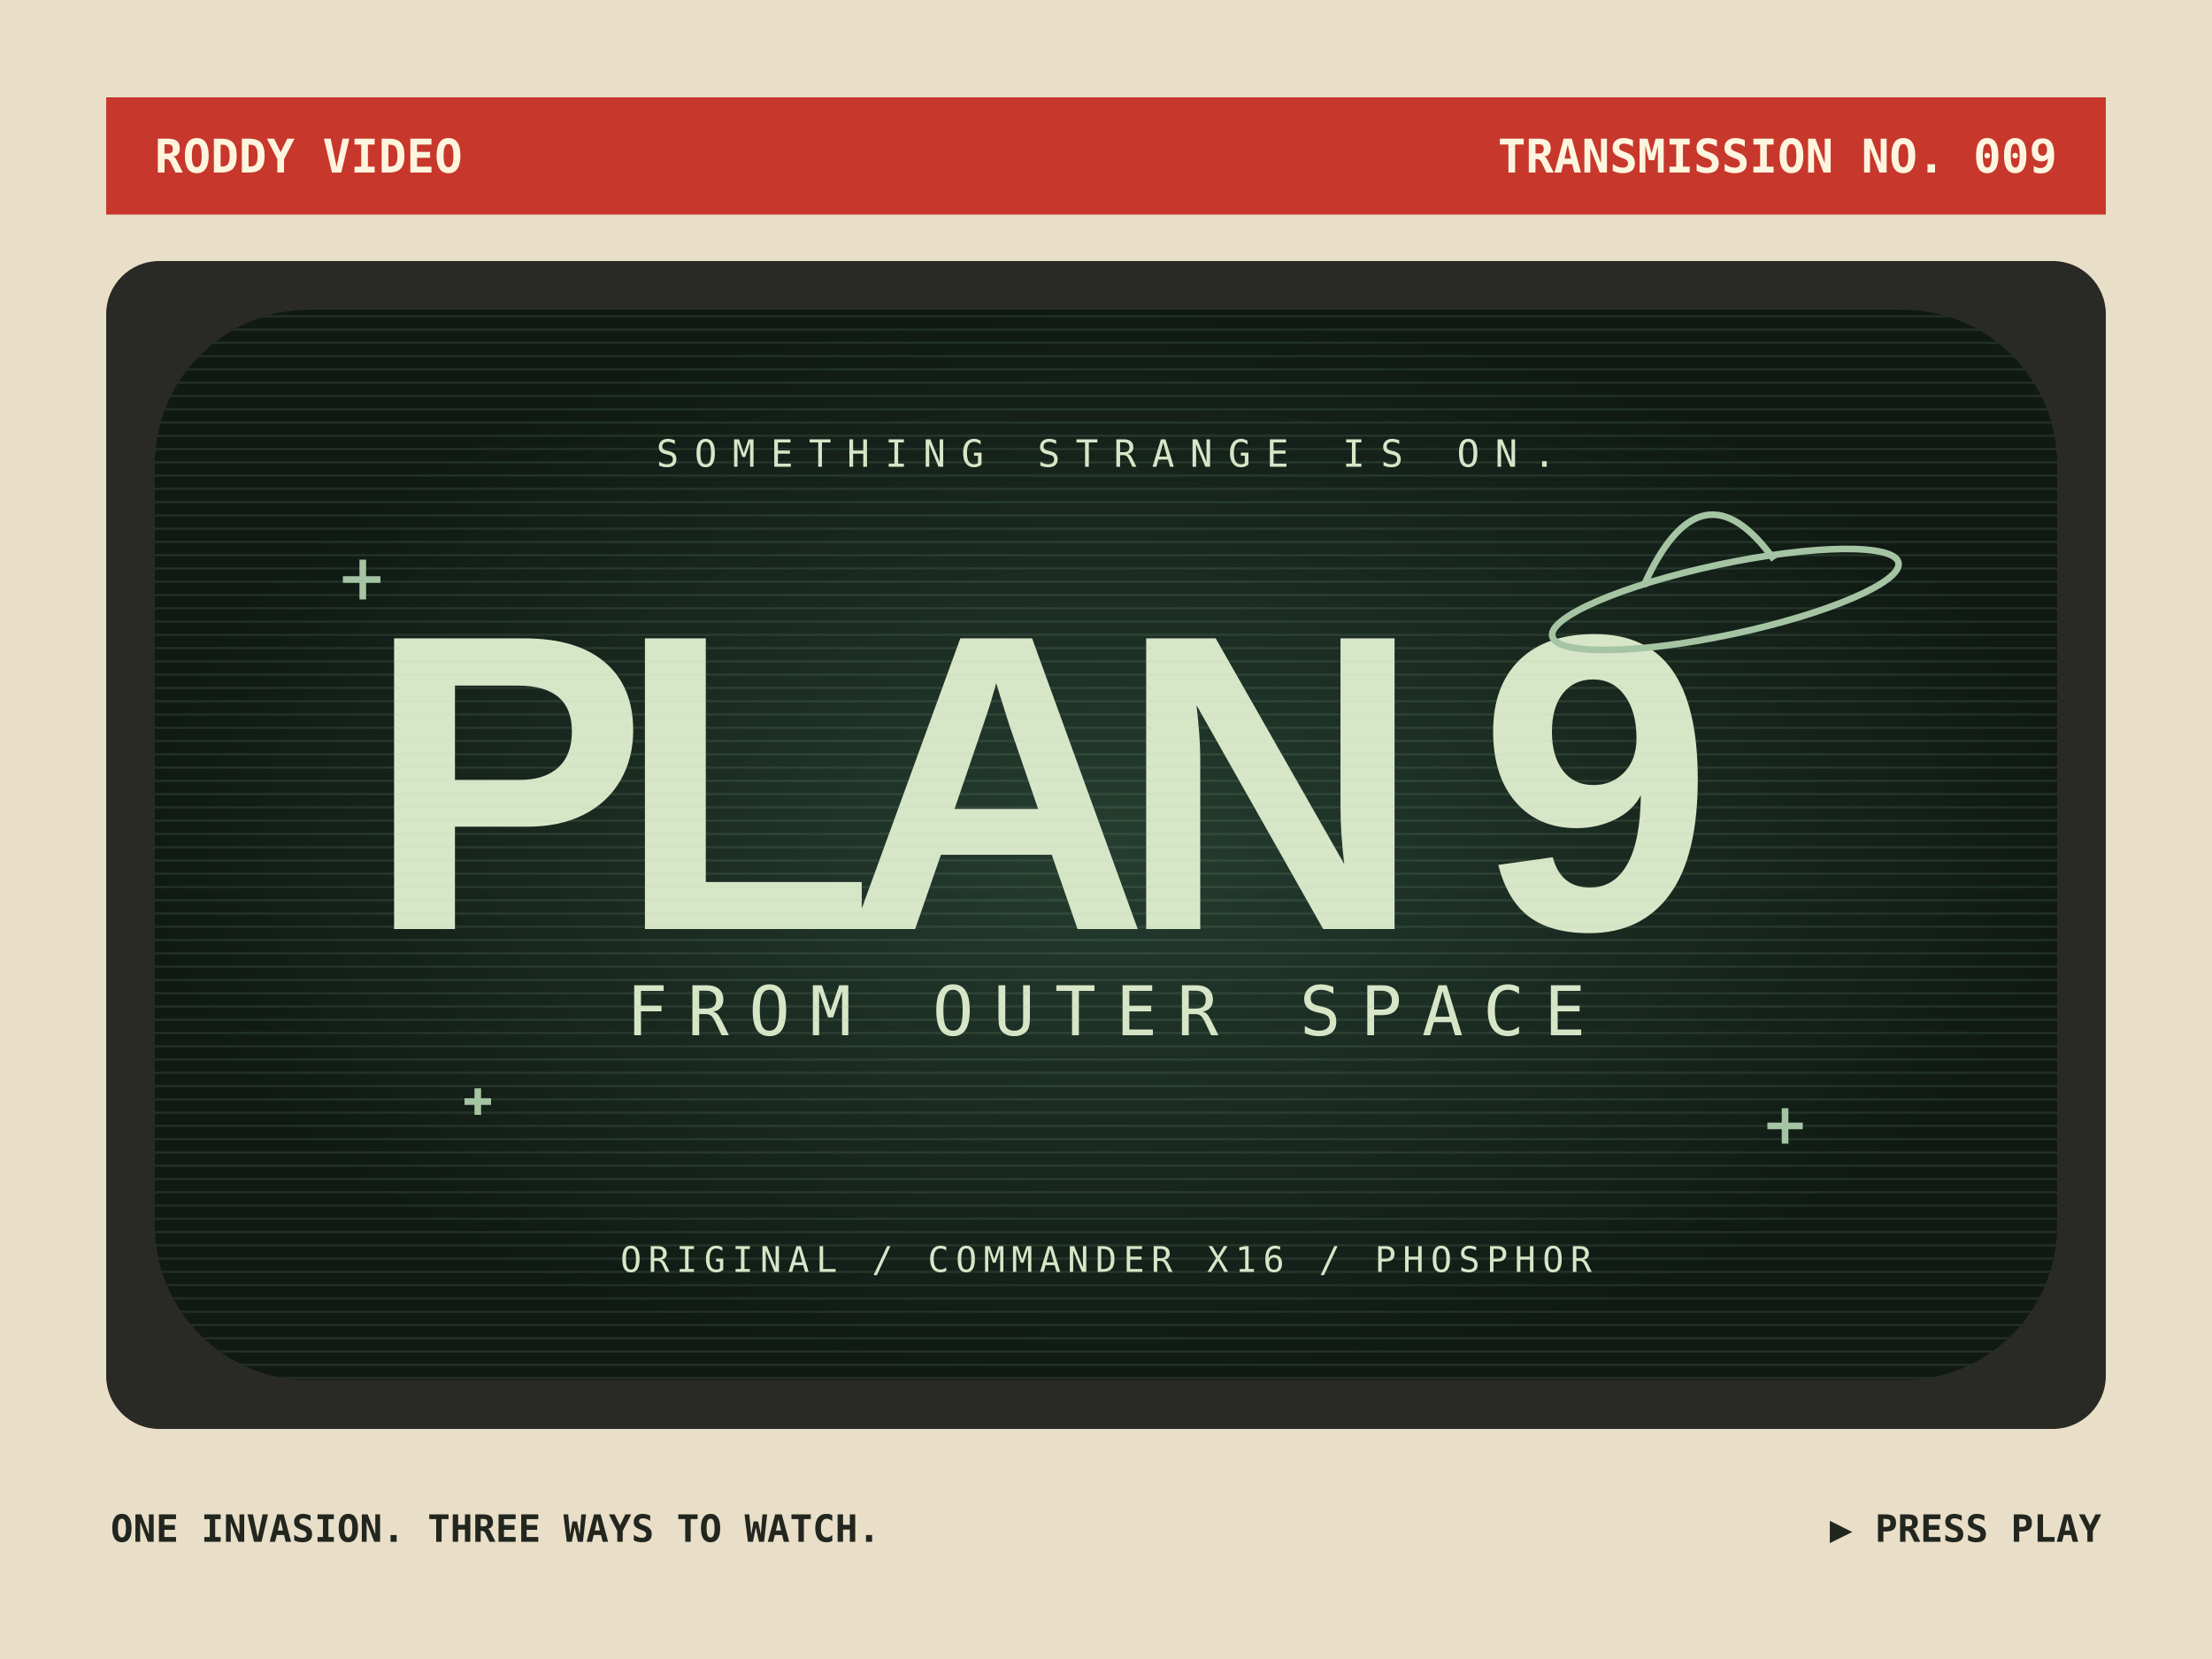
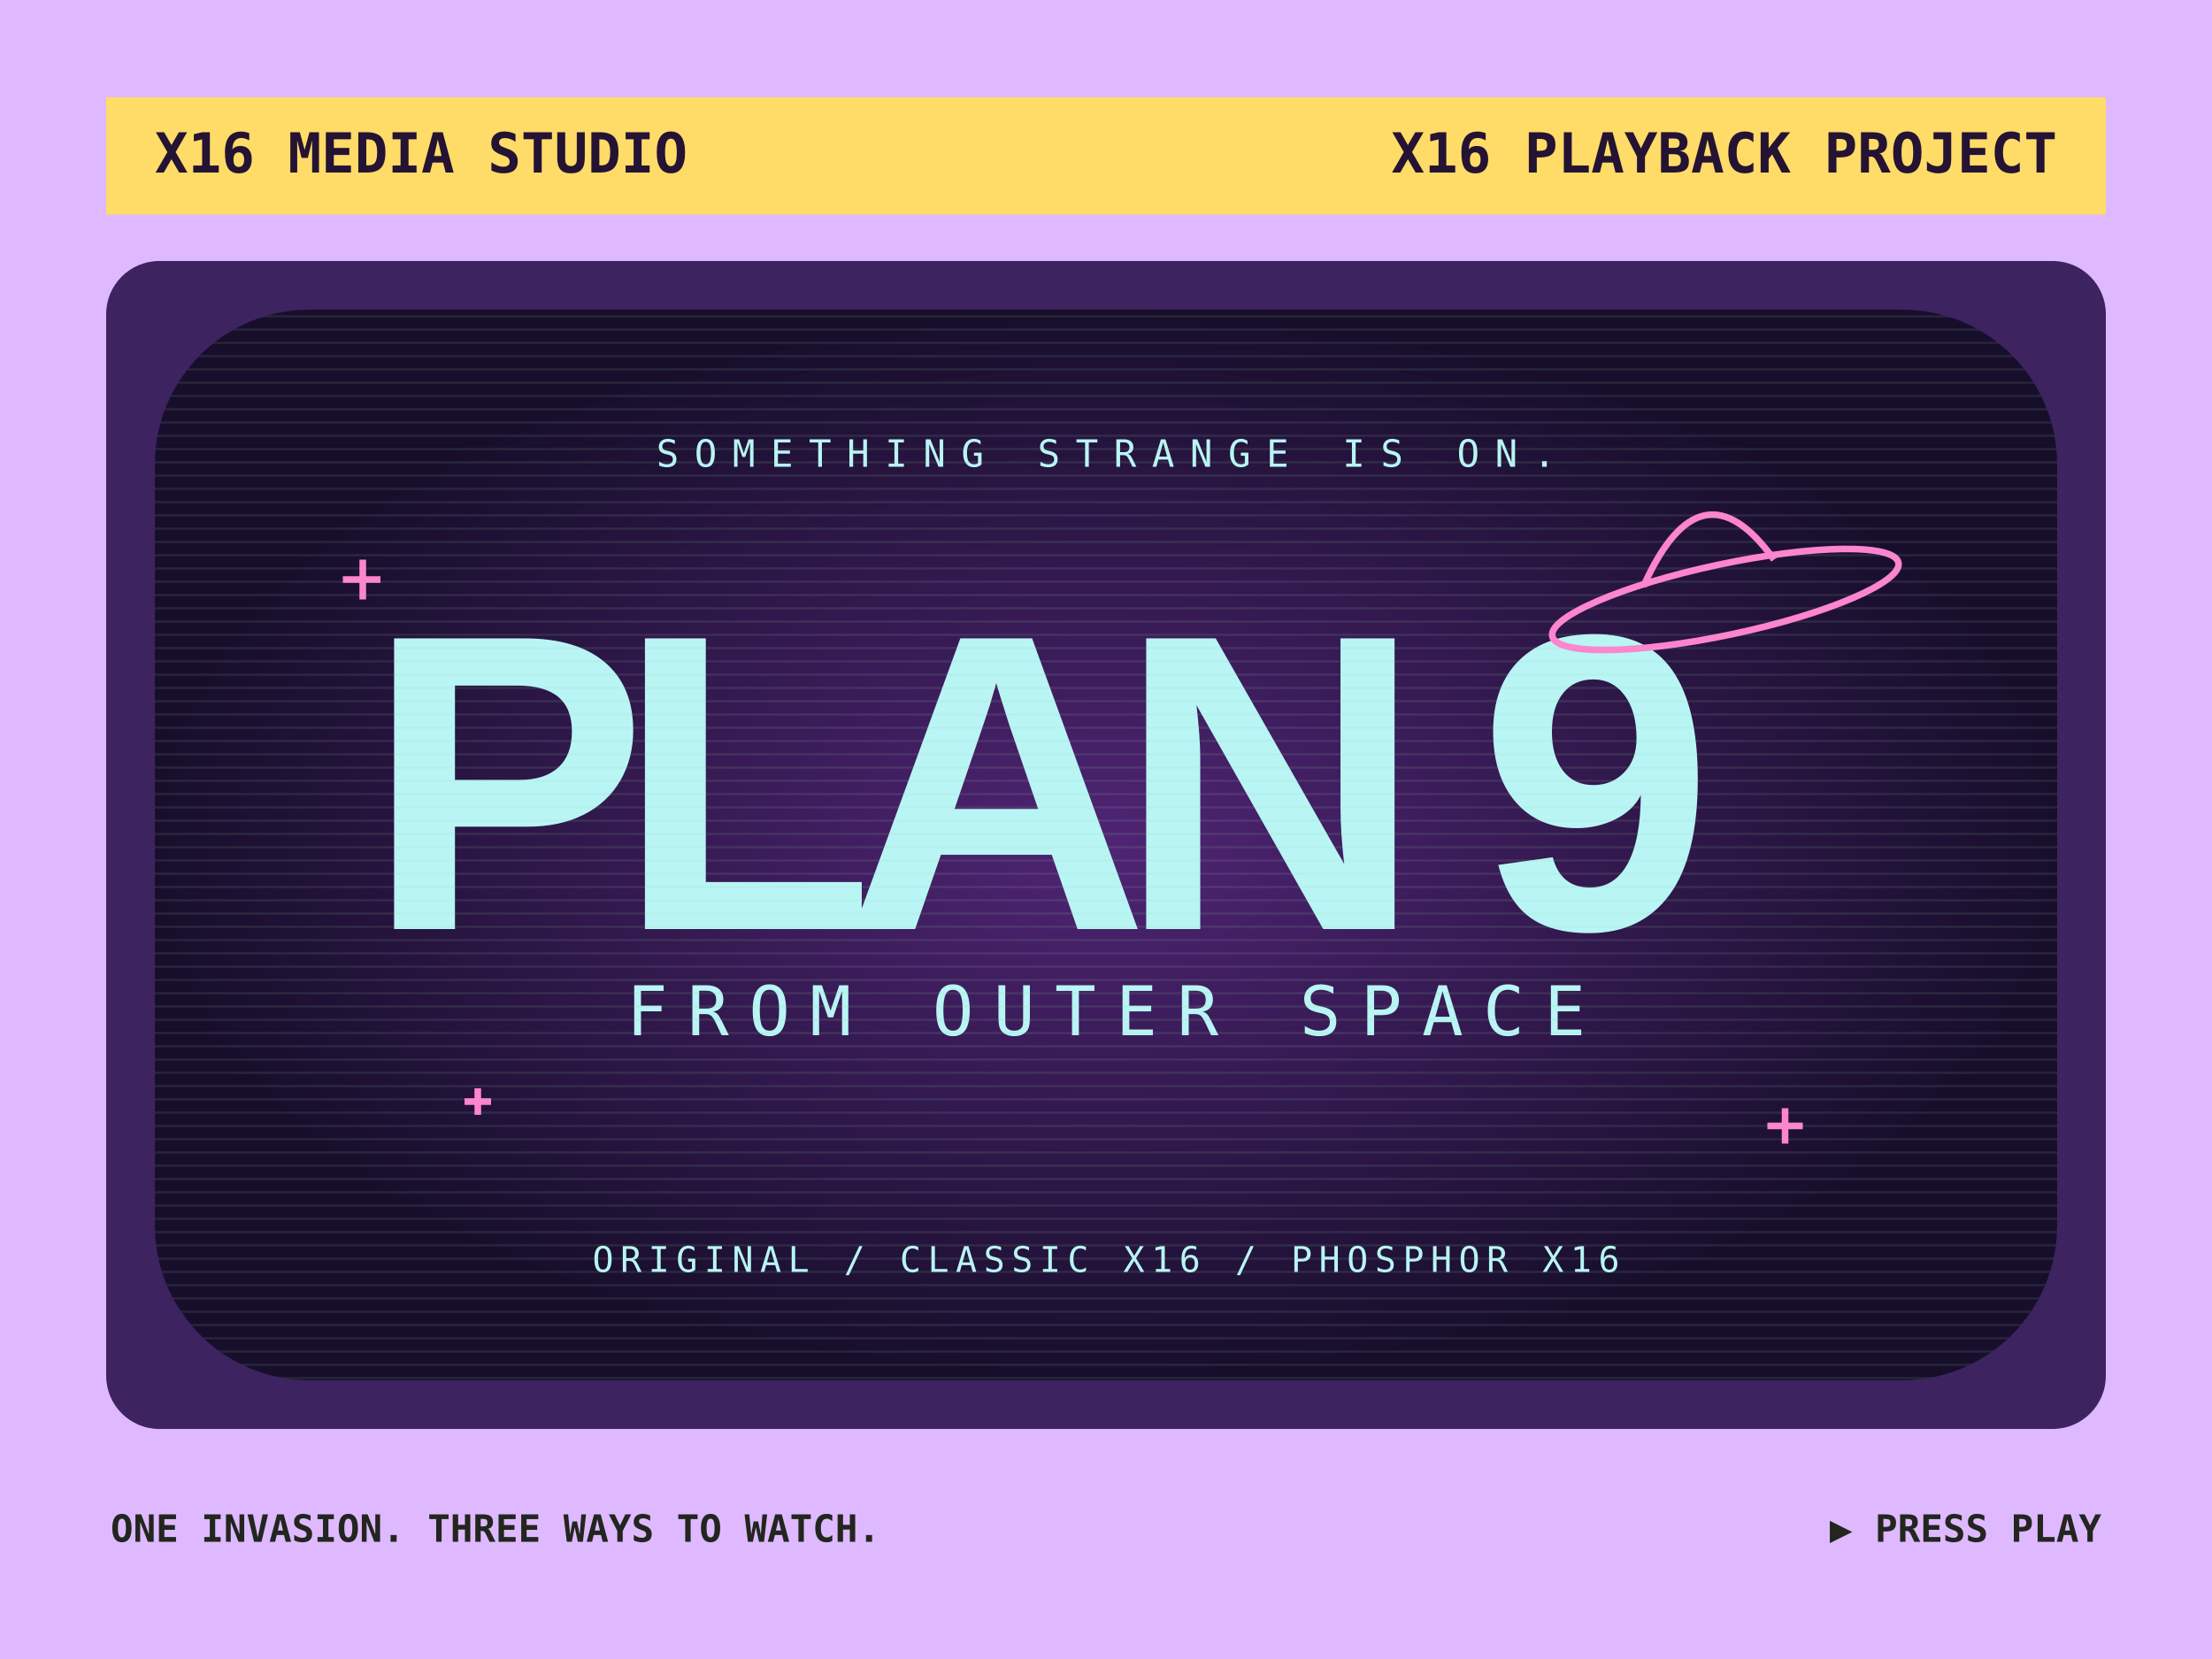
<svg xmlns="http://www.w3.org/2000/svg" viewBox="0 0 1000 750">
  <defs>
    <pattern id="scan" width="4" height="6" patternUnits="userSpaceOnUse">
      <path d="M0 5H4" stroke="#9fd5aa" stroke-opacity=".12" />
    </pattern>
    <radialGradient id="glow">
-       <stop stop-color="#253d30" />
-       <stop offset="1" stop-color="#101913" />
+       <stop stop-color="#4f2474" />
+       <stop offset="1" stop-color="#170e2b" />
    </radialGradient>
  </defs>
-   <path fill="#e9dfc8" d="M0 0h1000v750H0z" />
-   <path fill="#c7372c" d="M48 44h904v53H48z" />
-   <g fill="#fff5df" font-family="monospace" font-size="21" font-weight="bold">
-     <text x="70" y="78">RODDY VIDEO</text>
-     <text x="930" y="78" text-anchor="end">TRANSMISSION NO. 009</text>
+   <path fill="#dfb9ff" d="M0 0h1000v750H0z" />
+   <path fill="#ffdb68" d="M48 44h904v53H48z" />
+   <g fill="#241333" font-family="monospace" font-size="25" font-weight="bold">
+     <text x="70" y="78">X16 MEDIA STUDIO</text>
+     <text x="930" y="78" text-anchor="end">X16 PLAYBACK PROJECT</text>
  </g>
-   <rect x="48" y="118" width="904" height="528" rx="24" fill="#292a25" />
+   <rect x="48" y="118" width="904" height="528" rx="24" fill="#3d2360" />
  <rect x="70" y="140" width="860" height="484" rx="70" fill="url(#glow)" />
-   <g fill="#d8e6c8" font-family="monospace" text-anchor="middle">
+   <g fill="#b8f5f4" font-family="monospace" text-anchor="middle">
    <text x="500" y="211" font-size="17" letter-spacing="7">SOMETHING STRANGE IS ON.</text>
    <text x="470" y="420" font-family="Arial Black,Arial,sans-serif" font-weight="900" font-size="191" letter-spacing="-14">PLAN 9</text>
    <text x="500" y="468" font-size="31" letter-spacing="9">FROM OUTER SPACE</text>
-     <text x="500" y="575" font-size="16" letter-spacing="3">ORIGINAL / COMMANDER X16 / PHOSPHOR</text>
+     <text x="500" y="575" font-size="16" letter-spacing="3">ORIGINAL / CLASSIC X16 / PHOSPHOR X16</text>
  </g>
-   <g fill="none" stroke="#a5c4a3" stroke-width="3">
+   <g fill="none" stroke="#ff83ce" stroke-width="3">
    <ellipse cx="780" cy="271" rx="80" ry="16" transform="rotate(-12 780 271)" />
    <path d="M743 265q26-58 59-12" />
    <path d="m155 262 17 0m-8-9v18m635 238h16m-8-8v16m-597-19h12m-6-6v12" />
  </g>
  <rect x="70" y="140" width="860" height="484" rx="70" fill="url(#scan)" />
  <g fill="#22261f" font-family="monospace" font-weight="bold" font-size="17">
    <text x="50" y="697">ONE INVASION. THREE WAYS TO WATCH.</text>
    <text x="950" y="697" text-anchor="end">▶ PRESS PLAY</text>
  </g>
</svg>
